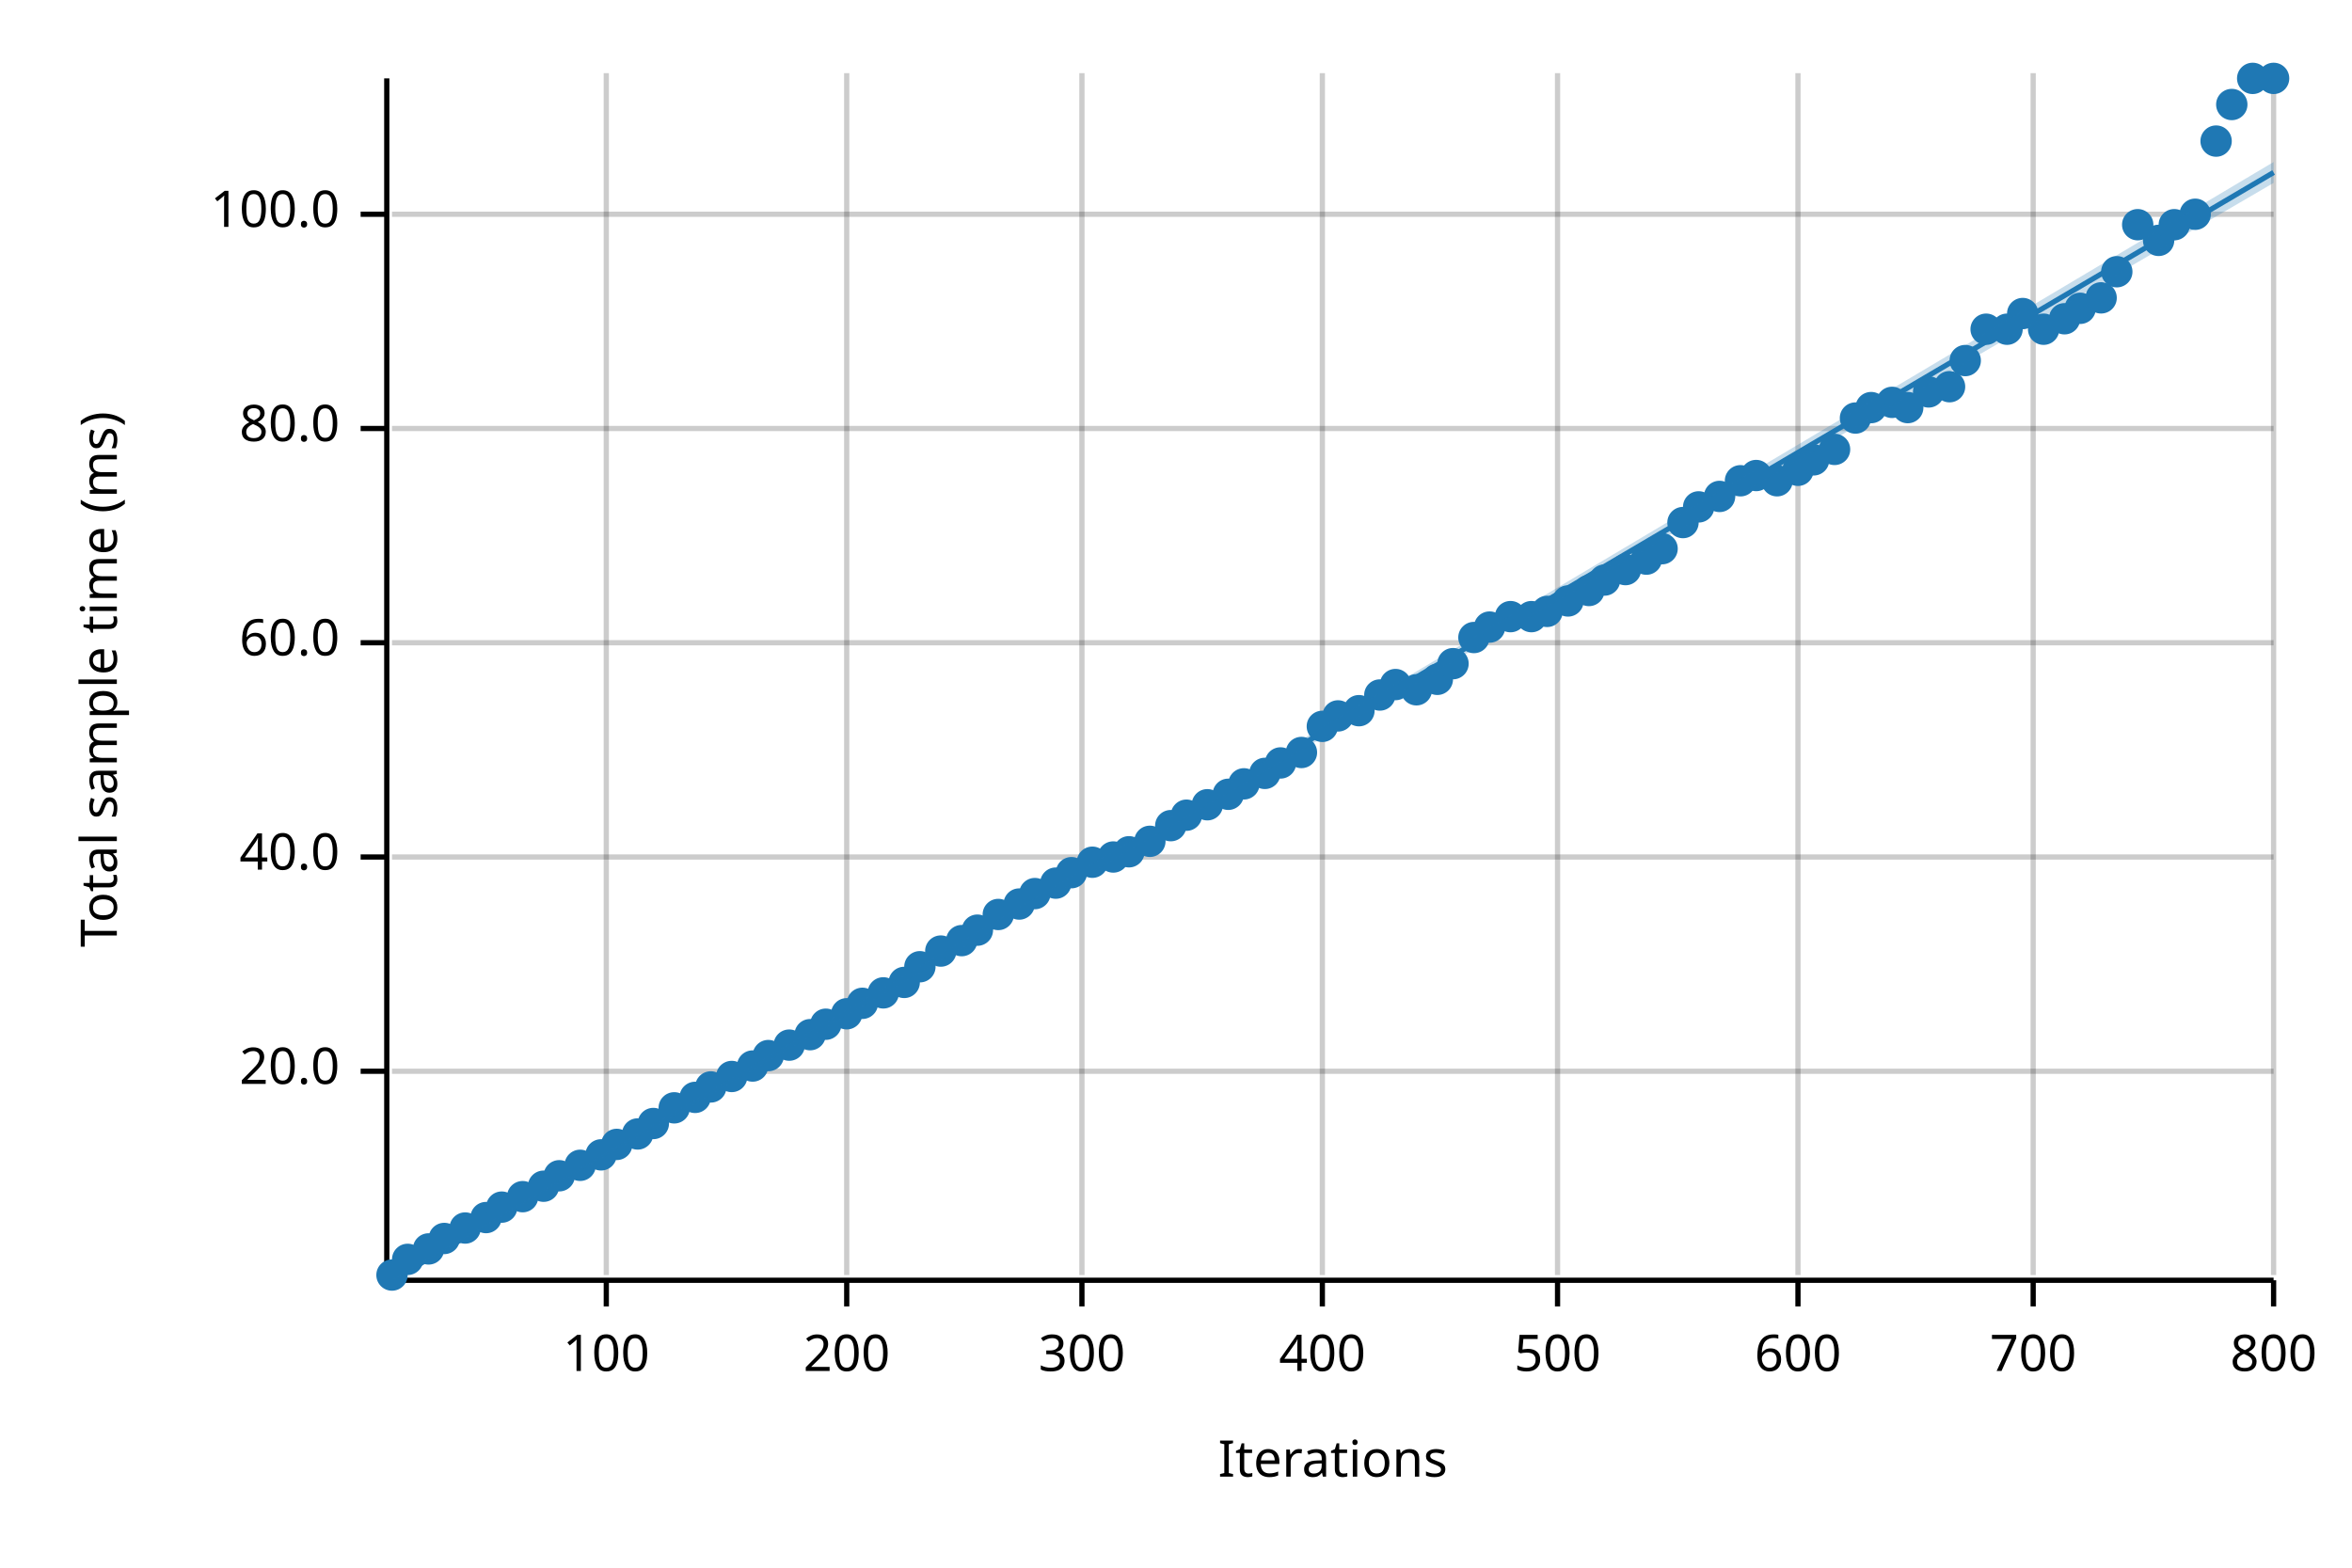
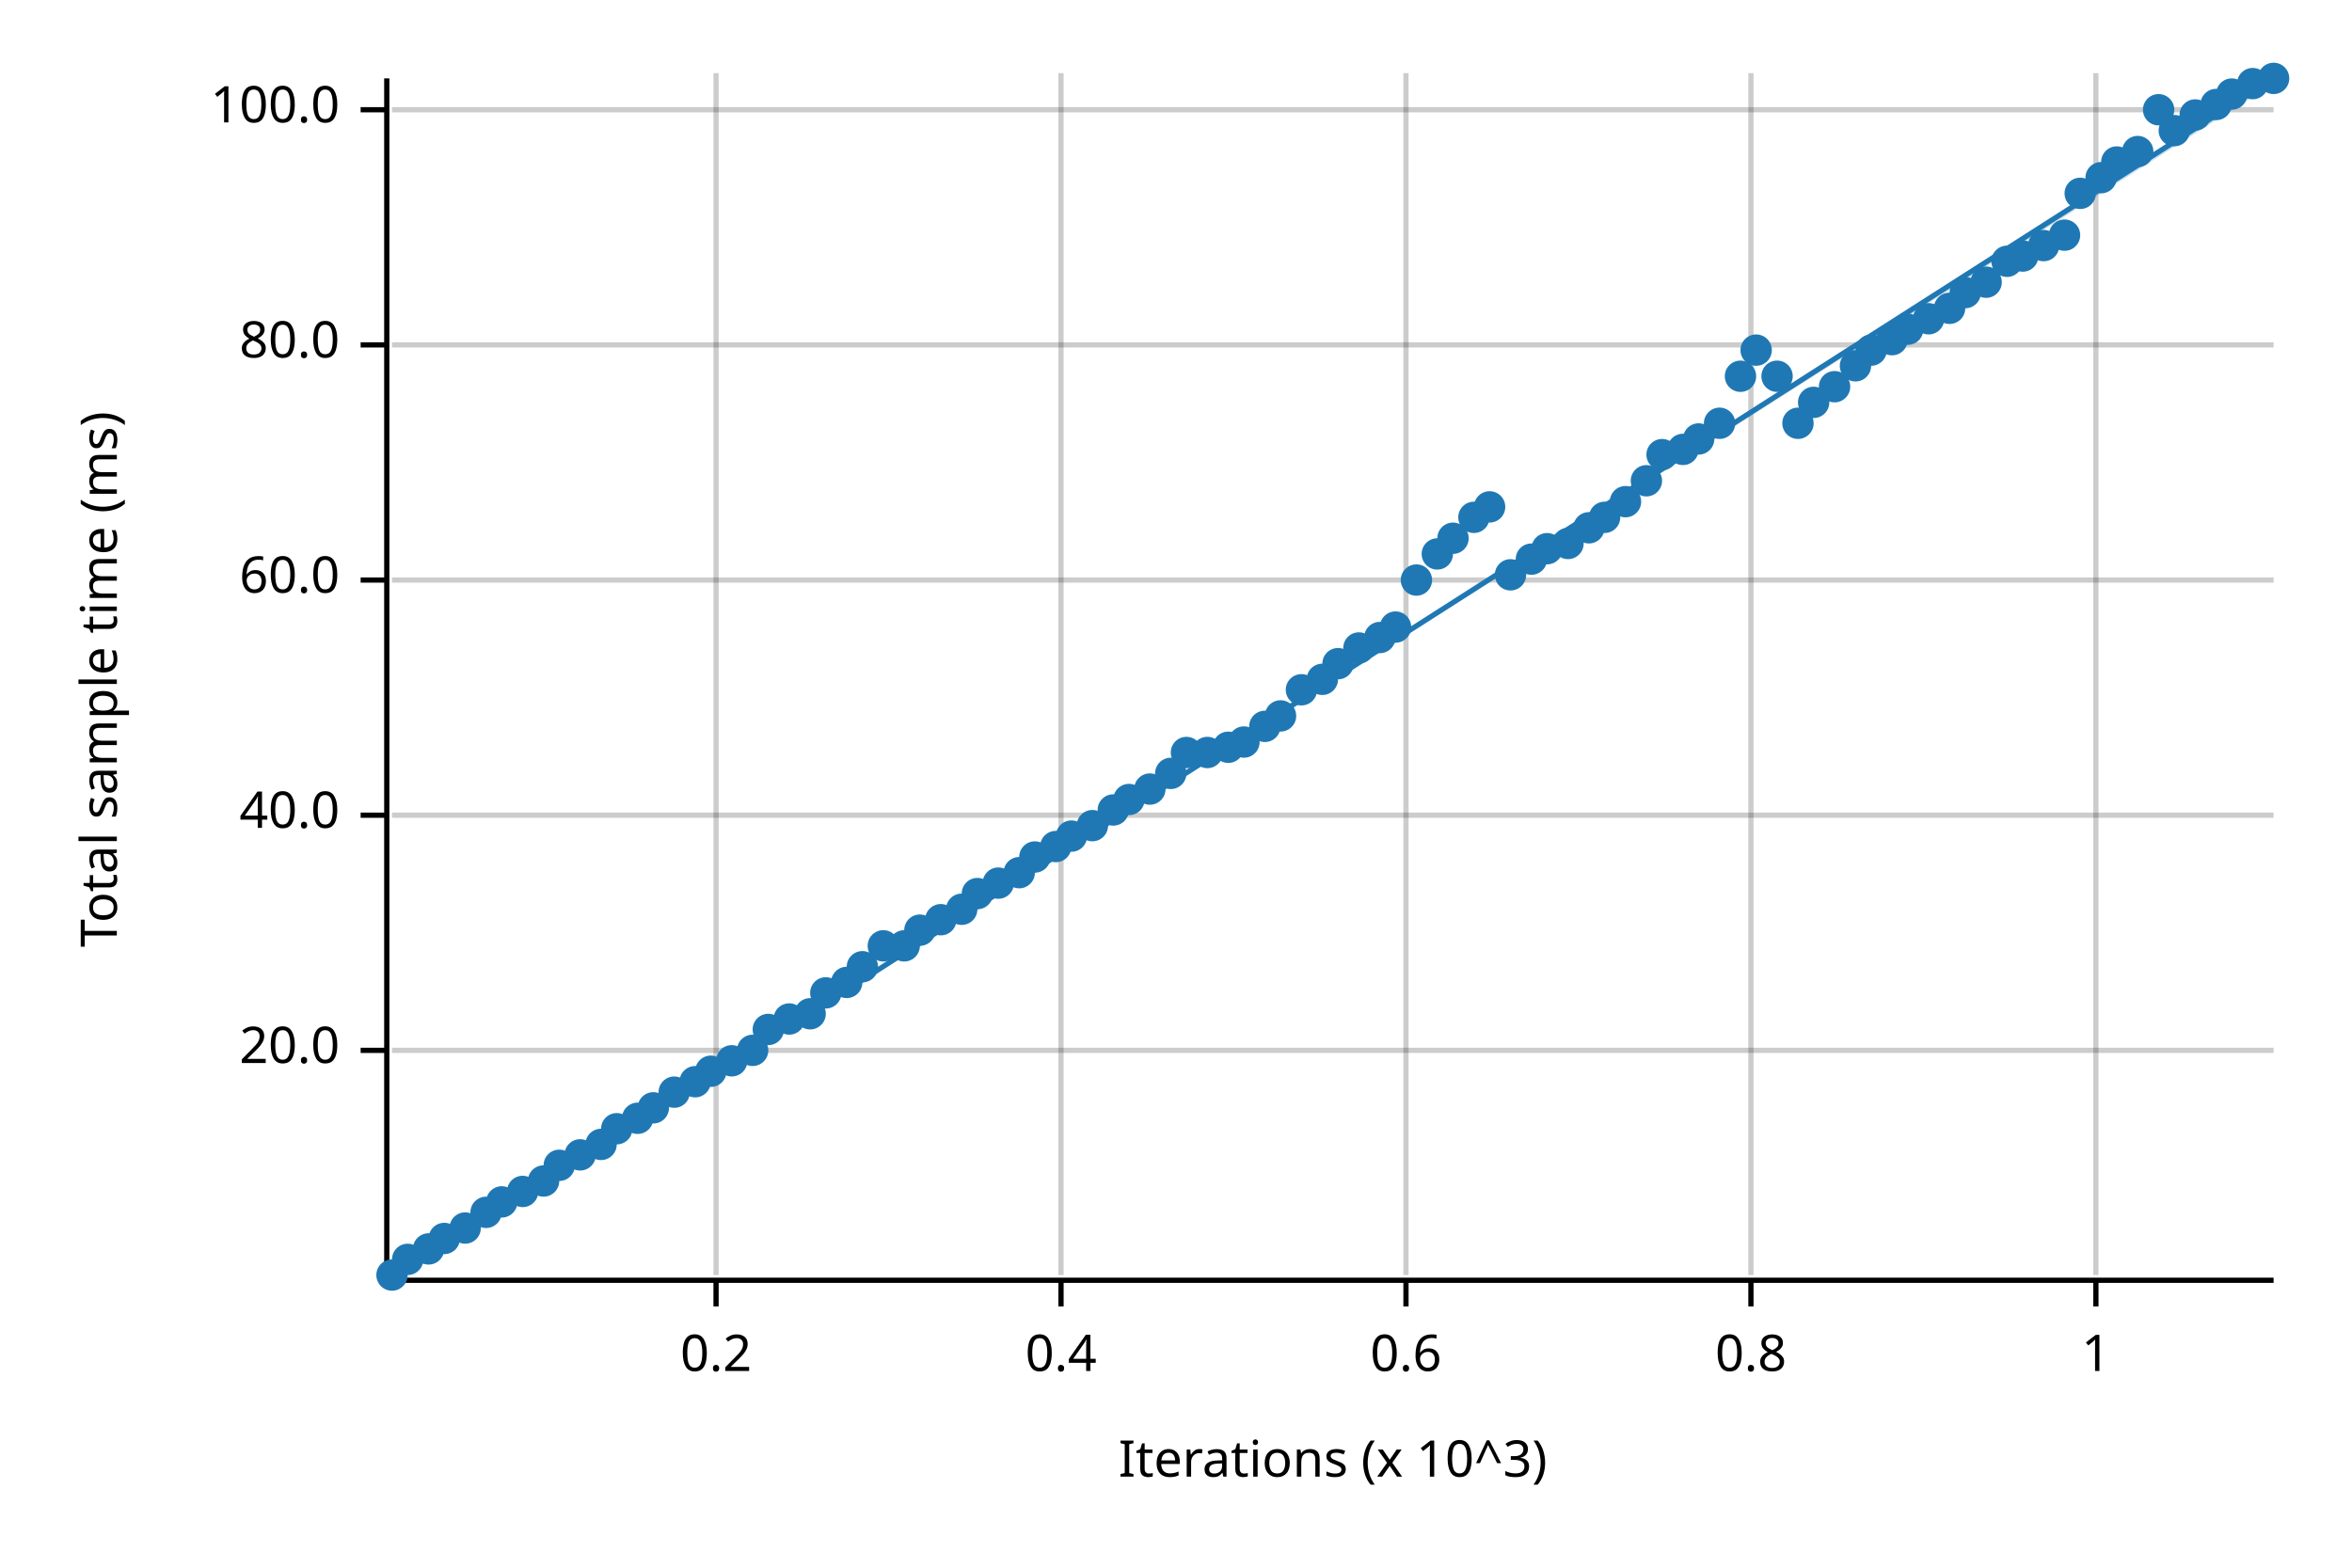
<svg xmlns="http://www.w3.org/2000/svg" width="450" height="300" viewBox="0 0 450 300">
  <text x="15" y="130" dy="0.76em" text-anchor="middle" font-family="sans-serif" font-size="9.677" opacity="1" fill="#000000" transform="rotate(270, 15, 130)">
Total sample time (ms)
</text>
  <text x="255" y="285" dy="-0.5ex" text-anchor="middle" font-family="sans-serif" font-size="9.677" opacity="1" fill="#000000">
- Iterations
+ Iterations (x 10^3)
</text>
-   <line opacity="0.2" stroke="#000000" stroke-width="1" x1="116" y1="244" x2="116" y2="14" />
-   <line opacity="0.2" stroke="#000000" stroke-width="1" x1="162" y1="244" x2="162" y2="14" />
-   <line opacity="0.2" stroke="#000000" stroke-width="1" x1="207" y1="244" x2="207" y2="14" />
-   <line opacity="0.2" stroke="#000000" stroke-width="1" x1="253" y1="244" x2="253" y2="14" />
-   <line opacity="0.2" stroke="#000000" stroke-width="1" x1="298" y1="244" x2="298" y2="14" />
-   <line opacity="0.2" stroke="#000000" stroke-width="1" x1="344" y1="244" x2="344" y2="14" />
-   <line opacity="0.2" stroke="#000000" stroke-width="1" x1="389" y1="244" x2="389" y2="14" />
-   <line opacity="0.2" stroke="#000000" stroke-width="1" x1="435" y1="244" x2="435" y2="14" />
-   <line opacity="0.2" stroke="#000000" stroke-width="1" x1="75" y1="205" x2="435" y2="205" />
-   <line opacity="0.2" stroke="#000000" stroke-width="1" x1="75" y1="164" x2="435" y2="164" />
-   <line opacity="0.2" stroke="#000000" stroke-width="1" x1="75" y1="123" x2="435" y2="123" />
-   <line opacity="0.2" stroke="#000000" stroke-width="1" x1="75" y1="82" x2="435" y2="82" />
-   <line opacity="0.2" stroke="#000000" stroke-width="1" x1="75" y1="41" x2="435" y2="41" />
+   <line opacity="0.2" stroke="#000000" stroke-width="1" x1="137" y1="244" x2="137" y2="14" />
+   <line opacity="0.2" stroke="#000000" stroke-width="1" x1="203" y1="244" x2="203" y2="14" />
+   <line opacity="0.2" stroke="#000000" stroke-width="1" x1="269" y1="244" x2="269" y2="14" />
+   <line opacity="0.2" stroke="#000000" stroke-width="1" x1="335" y1="244" x2="335" y2="14" />
+   <line opacity="0.2" stroke="#000000" stroke-width="1" x1="401" y1="244" x2="401" y2="14" />
+   <line opacity="0.2" stroke="#000000" stroke-width="1" x1="75" y1="201" x2="435" y2="201" />
+   <line opacity="0.2" stroke="#000000" stroke-width="1" x1="75" y1="156" x2="435" y2="156" />
+   <line opacity="0.2" stroke="#000000" stroke-width="1" x1="75" y1="111" x2="435" y2="111" />
+   <line opacity="0.2" stroke="#000000" stroke-width="1" x1="75" y1="66" x2="435" y2="66" />
+   <line opacity="0.2" stroke="#000000" stroke-width="1" x1="75" y1="21" x2="435" y2="21" />
  <polyline fill="none" opacity="1" stroke="#000000" stroke-width="1" points="74,15 74,245 " />
-   <text x="65" y="205" dy="0.5ex" text-anchor="end" font-family="sans-serif" font-size="9.677" opacity="1" fill="#000000">
+   <text x="65" y="201" dy="0.5ex" text-anchor="end" font-family="sans-serif" font-size="9.677" opacity="1" fill="#000000">
20.0
</text>
-   <polyline fill="none" opacity="1" stroke="#000000" stroke-width="1" points="69,205 74,205 " />
-   <text x="65" y="164" dy="0.5ex" text-anchor="end" font-family="sans-serif" font-size="9.677" opacity="1" fill="#000000">
+   <polyline fill="none" opacity="1" stroke="#000000" stroke-width="1" points="69,201 74,201 " />
+   <text x="65" y="156" dy="0.5ex" text-anchor="end" font-family="sans-serif" font-size="9.677" opacity="1" fill="#000000">
40.0
</text>
-   <polyline fill="none" opacity="1" stroke="#000000" stroke-width="1" points="69,164 74,164 " />
-   <text x="65" y="123" dy="0.5ex" text-anchor="end" font-family="sans-serif" font-size="9.677" opacity="1" fill="#000000">
+   <polyline fill="none" opacity="1" stroke="#000000" stroke-width="1" points="69,156 74,156 " />
+   <text x="65" y="111" dy="0.5ex" text-anchor="end" font-family="sans-serif" font-size="9.677" opacity="1" fill="#000000">
60.0
</text>
-   <polyline fill="none" opacity="1" stroke="#000000" stroke-width="1" points="69,123 74,123 " />
-   <text x="65" y="82" dy="0.5ex" text-anchor="end" font-family="sans-serif" font-size="9.677" opacity="1" fill="#000000">
+   <polyline fill="none" opacity="1" stroke="#000000" stroke-width="1" points="69,111 74,111 " />
+   <text x="65" y="66" dy="0.5ex" text-anchor="end" font-family="sans-serif" font-size="9.677" opacity="1" fill="#000000">
80.0
</text>
-   <polyline fill="none" opacity="1" stroke="#000000" stroke-width="1" points="69,82 74,82 " />
-   <text x="65" y="41" dy="0.5ex" text-anchor="end" font-family="sans-serif" font-size="9.677" opacity="1" fill="#000000">
+   <polyline fill="none" opacity="1" stroke="#000000" stroke-width="1" points="69,66 74,66 " />
+   <text x="65" y="21" dy="0.5ex" text-anchor="end" font-family="sans-serif" font-size="9.677" opacity="1" fill="#000000">
100.0
</text>
-   <polyline fill="none" opacity="1" stroke="#000000" stroke-width="1" points="69,41 74,41 " />
+   <polyline fill="none" opacity="1" stroke="#000000" stroke-width="1" points="69,21 74,21 " />
  <polyline fill="none" opacity="1" stroke="#000000" stroke-width="1" points="75,245 435,245 " />
-   <text x="116" y="255" dy="0.76em" text-anchor="middle" font-family="sans-serif" font-size="9.677" opacity="1" fill="#000000">
- 100
+   <text x="137" y="255" dy="0.76em" text-anchor="middle" font-family="sans-serif" font-size="9.677" opacity="1" fill="#000000">
+ 0.2
</text>
-   <polyline fill="none" opacity="1" stroke="#000000" stroke-width="1" points="116,245 116,250 " />
-   <text x="162" y="255" dy="0.76em" text-anchor="middle" font-family="sans-serif" font-size="9.677" opacity="1" fill="#000000">
- 200
+   <polyline fill="none" opacity="1" stroke="#000000" stroke-width="1" points="137,245 137,250 " />
+   <text x="203" y="255" dy="0.76em" text-anchor="middle" font-family="sans-serif" font-size="9.677" opacity="1" fill="#000000">
+ 0.4
</text>
-   <polyline fill="none" opacity="1" stroke="#000000" stroke-width="1" points="162,245 162,250 " />
-   <text x="207" y="255" dy="0.76em" text-anchor="middle" font-family="sans-serif" font-size="9.677" opacity="1" fill="#000000">
- 300
+   <polyline fill="none" opacity="1" stroke="#000000" stroke-width="1" points="203,245 203,250 " />
+   <text x="269" y="255" dy="0.76em" text-anchor="middle" font-family="sans-serif" font-size="9.677" opacity="1" fill="#000000">
+ 0.6
</text>
-   <polyline fill="none" opacity="1" stroke="#000000" stroke-width="1" points="207,245 207,250 " />
-   <text x="253" y="255" dy="0.76em" text-anchor="middle" font-family="sans-serif" font-size="9.677" opacity="1" fill="#000000">
- 400
+   <polyline fill="none" opacity="1" stroke="#000000" stroke-width="1" points="269,245 269,250 " />
+   <text x="335" y="255" dy="0.76em" text-anchor="middle" font-family="sans-serif" font-size="9.677" opacity="1" fill="#000000">
+ 0.8
</text>
-   <polyline fill="none" opacity="1" stroke="#000000" stroke-width="1" points="253,245 253,250 " />
-   <text x="298" y="255" dy="0.76em" text-anchor="middle" font-family="sans-serif" font-size="9.677" opacity="1" fill="#000000">
- 500
+   <polyline fill="none" opacity="1" stroke="#000000" stroke-width="1" points="335,245 335,250 " />
+   <text x="401" y="255" dy="0.76em" text-anchor="middle" font-family="sans-serif" font-size="9.677" opacity="1" fill="#000000">
+ 1
</text>
-   <polyline fill="none" opacity="1" stroke="#000000" stroke-width="1" points="298,245 298,250 " />
-   <text x="344" y="255" dy="0.76em" text-anchor="middle" font-family="sans-serif" font-size="9.677" opacity="1" fill="#000000">
- 600
- </text>
-   <polyline fill="none" opacity="1" stroke="#000000" stroke-width="1" points="344,245 344,250 " />
-   <text x="389" y="255" dy="0.76em" text-anchor="middle" font-family="sans-serif" font-size="9.677" opacity="1" fill="#000000">
- 700
- </text>
-   <polyline fill="none" opacity="1" stroke="#000000" stroke-width="1" points="389,245 389,250 " />
-   <text x="435" y="255" dy="0.76em" text-anchor="middle" font-family="sans-serif" font-size="9.677" opacity="1" fill="#000000">
- 800
- </text>
-   <polyline fill="none" opacity="1" stroke="#000000" stroke-width="1" points="435,245 435,250 " />
+   <polyline fill="none" opacity="1" stroke="#000000" stroke-width="1" points="401,245 401,250 " />
  <circle cx="75" cy="244" r="3" opacity="1" fill="#1F78B4" stroke="none" />
  <circle cx="78" cy="241" r="3" opacity="1" fill="#1F78B4" stroke="none" />
  <circle cx="82" cy="239" r="3" opacity="1" fill="#1F78B4" stroke="none" />
  <circle cx="85" cy="237" r="3" opacity="1" fill="#1F78B4" stroke="none" />
  <circle cx="89" cy="235" r="3" opacity="1" fill="#1F78B4" stroke="none" />
-   <circle cx="93" cy="233" r="3" opacity="1" fill="#1F78B4" stroke="none" />
-   <circle cx="96" cy="231" r="3" opacity="1" fill="#1F78B4" stroke="none" />
-   <circle cx="100" cy="229" r="3" opacity="1" fill="#1F78B4" stroke="none" />
-   <circle cx="104" cy="227" r="3" opacity="1" fill="#1F78B4" stroke="none" />
-   <circle cx="107" cy="225" r="3" opacity="1" fill="#1F78B4" stroke="none" />
-   <circle cx="111" cy="223" r="3" opacity="1" fill="#1F78B4" stroke="none" />
-   <circle cx="115" cy="221" r="3" opacity="1" fill="#1F78B4" stroke="none" />
-   <circle cx="118" cy="219" r="3" opacity="1" fill="#1F78B4" stroke="none" />
-   <circle cx="122" cy="217" r="3" opacity="1" fill="#1F78B4" stroke="none" />
-   <circle cx="125" cy="215" r="3" opacity="1" fill="#1F78B4" stroke="none" />
-   <circle cx="129" cy="212" r="3" opacity="1" fill="#1F78B4" stroke="none" />
-   <circle cx="133" cy="210" r="3" opacity="1" fill="#1F78B4" stroke="none" />
-   <circle cx="136" cy="208" r="3" opacity="1" fill="#1F78B4" stroke="none" />
-   <circle cx="140" cy="206" r="3" opacity="1" fill="#1F78B4" stroke="none" />
-   <circle cx="144" cy="204" r="3" opacity="1" fill="#1F78B4" stroke="none" />
-   <circle cx="147" cy="202" r="3" opacity="1" fill="#1F78B4" stroke="none" />
-   <circle cx="151" cy="200" r="3" opacity="1" fill="#1F78B4" stroke="none" />
-   <circle cx="155" cy="198" r="3" opacity="1" fill="#1F78B4" stroke="none" />
-   <circle cx="158" cy="196" r="3" opacity="1" fill="#1F78B4" stroke="none" />
-   <circle cx="162" cy="194" r="3" opacity="1" fill="#1F78B4" stroke="none" />
-   <circle cx="165" cy="192" r="3" opacity="1" fill="#1F78B4" stroke="none" />
-   <circle cx="169" cy="190" r="3" opacity="1" fill="#1F78B4" stroke="none" />
-   <circle cx="173" cy="188" r="3" opacity="1" fill="#1F78B4" stroke="none" />
-   <circle cx="176" cy="185" r="3" opacity="1" fill="#1F78B4" stroke="none" />
-   <circle cx="180" cy="182" r="3" opacity="1" fill="#1F78B4" stroke="none" />
-   <circle cx="184" cy="180" r="3" opacity="1" fill="#1F78B4" stroke="none" />
-   <circle cx="187" cy="178" r="3" opacity="1" fill="#1F78B4" stroke="none" />
-   <circle cx="191" cy="175" r="3" opacity="1" fill="#1F78B4" stroke="none" />
-   <circle cx="195" cy="173" r="3" opacity="1" fill="#1F78B4" stroke="none" />
-   <circle cx="198" cy="171" r="3" opacity="1" fill="#1F78B4" stroke="none" />
-   <circle cx="202" cy="169" r="3" opacity="1" fill="#1F78B4" stroke="none" />
-   <circle cx="205" cy="167" r="3" opacity="1" fill="#1F78B4" stroke="none" />
-   <circle cx="209" cy="165" r="3" opacity="1" fill="#1F78B4" stroke="none" />
-   <circle cx="213" cy="164" r="3" opacity="1" fill="#1F78B4" stroke="none" />
-   <circle cx="216" cy="163" r="3" opacity="1" fill="#1F78B4" stroke="none" />
-   <circle cx="220" cy="161" r="3" opacity="1" fill="#1F78B4" stroke="none" />
-   <circle cx="224" cy="158" r="3" opacity="1" fill="#1F78B4" stroke="none" />
-   <circle cx="227" cy="156" r="3" opacity="1" fill="#1F78B4" stroke="none" />
-   <circle cx="231" cy="154" r="3" opacity="1" fill="#1F78B4" stroke="none" />
-   <circle cx="235" cy="152" r="3" opacity="1" fill="#1F78B4" stroke="none" />
-   <circle cx="238" cy="150" r="3" opacity="1" fill="#1F78B4" stroke="none" />
-   <circle cx="242" cy="148" r="3" opacity="1" fill="#1F78B4" stroke="none" />
-   <circle cx="245" cy="146" r="3" opacity="1" fill="#1F78B4" stroke="none" />
-   <circle cx="249" cy="144" r="3" opacity="1" fill="#1F78B4" stroke="none" />
-   <circle cx="253" cy="139" r="3" opacity="1" fill="#1F78B4" stroke="none" />
-   <circle cx="256" cy="137" r="3" opacity="1" fill="#1F78B4" stroke="none" />
-   <circle cx="260" cy="136" r="3" opacity="1" fill="#1F78B4" stroke="none" />
-   <circle cx="264" cy="133" r="3" opacity="1" fill="#1F78B4" stroke="none" />
-   <circle cx="267" cy="131" r="3" opacity="1" fill="#1F78B4" stroke="none" />
-   <circle cx="271" cy="132" r="3" opacity="1" fill="#1F78B4" stroke="none" />
-   <circle cx="275" cy="130" r="3" opacity="1" fill="#1F78B4" stroke="none" />
-   <circle cx="278" cy="127" r="3" opacity="1" fill="#1F78B4" stroke="none" />
-   <circle cx="282" cy="122" r="3" opacity="1" fill="#1F78B4" stroke="none" />
-   <circle cx="285" cy="120" r="3" opacity="1" fill="#1F78B4" stroke="none" />
-   <circle cx="289" cy="118" r="3" opacity="1" fill="#1F78B4" stroke="none" />
-   <circle cx="293" cy="118" r="3" opacity="1" fill="#1F78B4" stroke="none" />
-   <circle cx="296" cy="117" r="3" opacity="1" fill="#1F78B4" stroke="none" />
-   <circle cx="300" cy="115" r="3" opacity="1" fill="#1F78B4" stroke="none" />
-   <circle cx="304" cy="113" r="3" opacity="1" fill="#1F78B4" stroke="none" />
-   <circle cx="307" cy="111" r="3" opacity="1" fill="#1F78B4" stroke="none" />
-   <circle cx="311" cy="109" r="3" opacity="1" fill="#1F78B4" stroke="none" />
-   <circle cx="315" cy="107" r="3" opacity="1" fill="#1F78B4" stroke="none" />
-   <circle cx="318" cy="105" r="3" opacity="1" fill="#1F78B4" stroke="none" />
-   <circle cx="322" cy="100" r="3" opacity="1" fill="#1F78B4" stroke="none" />
-   <circle cx="325" cy="97" r="3" opacity="1" fill="#1F78B4" stroke="none" />
-   <circle cx="329" cy="95" r="3" opacity="1" fill="#1F78B4" stroke="none" />
-   <circle cx="333" cy="92" r="3" opacity="1" fill="#1F78B4" stroke="none" />
-   <circle cx="336" cy="91" r="3" opacity="1" fill="#1F78B4" stroke="none" />
-   <circle cx="340" cy="92" r="3" opacity="1" fill="#1F78B4" stroke="none" />
-   <circle cx="344" cy="90" r="3" opacity="1" fill="#1F78B4" stroke="none" />
-   <circle cx="347" cy="88" r="3" opacity="1" fill="#1F78B4" stroke="none" />
-   <circle cx="351" cy="86" r="3" opacity="1" fill="#1F78B4" stroke="none" />
-   <circle cx="355" cy="80" r="3" opacity="1" fill="#1F78B4" stroke="none" />
-   <circle cx="358" cy="78" r="3" opacity="1" fill="#1F78B4" stroke="none" />
-   <circle cx="362" cy="77" r="3" opacity="1" fill="#1F78B4" stroke="none" />
-   <circle cx="365" cy="78" r="3" opacity="1" fill="#1F78B4" stroke="none" />
-   <circle cx="369" cy="75" r="3" opacity="1" fill="#1F78B4" stroke="none" />
-   <circle cx="373" cy="74" r="3" opacity="1" fill="#1F78B4" stroke="none" />
-   <circle cx="376" cy="69" r="3" opacity="1" fill="#1F78B4" stroke="none" />
-   <circle cx="380" cy="63" r="3" opacity="1" fill="#1F78B4" stroke="none" />
-   <circle cx="384" cy="63" r="3" opacity="1" fill="#1F78B4" stroke="none" />
-   <circle cx="387" cy="60" r="3" opacity="1" fill="#1F78B4" stroke="none" />
-   <circle cx="391" cy="63" r="3" opacity="1" fill="#1F78B4" stroke="none" />
-   <circle cx="395" cy="61" r="3" opacity="1" fill="#1F78B4" stroke="none" />
-   <circle cx="398" cy="59" r="3" opacity="1" fill="#1F78B4" stroke="none" />
-   <circle cx="402" cy="57" r="3" opacity="1" fill="#1F78B4" stroke="none" />
-   <circle cx="405" cy="52" r="3" opacity="1" fill="#1F78B4" stroke="none" />
-   <circle cx="409" cy="43" r="3" opacity="1" fill="#1F78B4" stroke="none" />
-   <circle cx="413" cy="46" r="3" opacity="1" fill="#1F78B4" stroke="none" />
-   <circle cx="416" cy="43" r="3" opacity="1" fill="#1F78B4" stroke="none" />
-   <circle cx="420" cy="41" r="3" opacity="1" fill="#1F78B4" stroke="none" />
-   <circle cx="424" cy="27" r="3" opacity="1" fill="#1F78B4" stroke="none" />
-   <circle cx="427" cy="20" r="3" opacity="1" fill="#1F78B4" stroke="none" />
-   <circle cx="431" cy="15" r="3" opacity="1" fill="#1F78B4" stroke="none" />
+   <circle cx="93" cy="232" r="3" opacity="1" fill="#1F78B4" stroke="none" />
+   <circle cx="96" cy="230" r="3" opacity="1" fill="#1F78B4" stroke="none" />
+   <circle cx="100" cy="228" r="3" opacity="1" fill="#1F78B4" stroke="none" />
+   <circle cx="104" cy="226" r="3" opacity="1" fill="#1F78B4" stroke="none" />
+   <circle cx="107" cy="223" r="3" opacity="1" fill="#1F78B4" stroke="none" />
+   <circle cx="111" cy="221" r="3" opacity="1" fill="#1F78B4" stroke="none" />
+   <circle cx="115" cy="219" r="3" opacity="1" fill="#1F78B4" stroke="none" />
+   <circle cx="118" cy="216" r="3" opacity="1" fill="#1F78B4" stroke="none" />
+   <circle cx="122" cy="214" r="3" opacity="1" fill="#1F78B4" stroke="none" />
+   <circle cx="125" cy="212" r="3" opacity="1" fill="#1F78B4" stroke="none" />
+   <circle cx="129" cy="209" r="3" opacity="1" fill="#1F78B4" stroke="none" />
+   <circle cx="133" cy="207" r="3" opacity="1" fill="#1F78B4" stroke="none" />
+   <circle cx="136" cy="205" r="3" opacity="1" fill="#1F78B4" stroke="none" />
+   <circle cx="140" cy="203" r="3" opacity="1" fill="#1F78B4" stroke="none" />
+   <circle cx="144" cy="201" r="3" opacity="1" fill="#1F78B4" stroke="none" />
+   <circle cx="147" cy="197" r="3" opacity="1" fill="#1F78B4" stroke="none" />
+   <circle cx="151" cy="195" r="3" opacity="1" fill="#1F78B4" stroke="none" />
+   <circle cx="155" cy="194" r="3" opacity="1" fill="#1F78B4" stroke="none" />
+   <circle cx="158" cy="190" r="3" opacity="1" fill="#1F78B4" stroke="none" />
+   <circle cx="162" cy="188" r="3" opacity="1" fill="#1F78B4" stroke="none" />
+   <circle cx="165" cy="185" r="3" opacity="1" fill="#1F78B4" stroke="none" />
+   <circle cx="169" cy="181" r="3" opacity="1" fill="#1F78B4" stroke="none" />
+   <circle cx="173" cy="181" r="3" opacity="1" fill="#1F78B4" stroke="none" />
+   <circle cx="176" cy="178" r="3" opacity="1" fill="#1F78B4" stroke="none" />
+   <circle cx="180" cy="176" r="3" opacity="1" fill="#1F78B4" stroke="none" />
+   <circle cx="184" cy="174" r="3" opacity="1" fill="#1F78B4" stroke="none" />
+   <circle cx="187" cy="171" r="3" opacity="1" fill="#1F78B4" stroke="none" />
+   <circle cx="191" cy="169" r="3" opacity="1" fill="#1F78B4" stroke="none" />
+   <circle cx="195" cy="167" r="3" opacity="1" fill="#1F78B4" stroke="none" />
+   <circle cx="198" cy="164" r="3" opacity="1" fill="#1F78B4" stroke="none" />
+   <circle cx="202" cy="162" r="3" opacity="1" fill="#1F78B4" stroke="none" />
+   <circle cx="205" cy="160" r="3" opacity="1" fill="#1F78B4" stroke="none" />
+   <circle cx="209" cy="158" r="3" opacity="1" fill="#1F78B4" stroke="none" />
+   <circle cx="213" cy="155" r="3" opacity="1" fill="#1F78B4" stroke="none" />
+   <circle cx="216" cy="153" r="3" opacity="1" fill="#1F78B4" stroke="none" />
+   <circle cx="220" cy="151" r="3" opacity="1" fill="#1F78B4" stroke="none" />
+   <circle cx="224" cy="148" r="3" opacity="1" fill="#1F78B4" stroke="none" />
+   <circle cx="227" cy="144" r="3" opacity="1" fill="#1F78B4" stroke="none" />
+   <circle cx="231" cy="144" r="3" opacity="1" fill="#1F78B4" stroke="none" />
+   <circle cx="235" cy="143" r="3" opacity="1" fill="#1F78B4" stroke="none" />
+   <circle cx="238" cy="142" r="3" opacity="1" fill="#1F78B4" stroke="none" />
+   <circle cx="242" cy="139" r="3" opacity="1" fill="#1F78B4" stroke="none" />
+   <circle cx="245" cy="137" r="3" opacity="1" fill="#1F78B4" stroke="none" />
+   <circle cx="249" cy="132" r="3" opacity="1" fill="#1F78B4" stroke="none" />
+   <circle cx="253" cy="130" r="3" opacity="1" fill="#1F78B4" stroke="none" />
+   <circle cx="256" cy="127" r="3" opacity="1" fill="#1F78B4" stroke="none" />
+   <circle cx="260" cy="124" r="3" opacity="1" fill="#1F78B4" stroke="none" />
+   <circle cx="264" cy="122" r="3" opacity="1" fill="#1F78B4" stroke="none" />
+   <circle cx="267" cy="120" r="3" opacity="1" fill="#1F78B4" stroke="none" />
+   <circle cx="271" cy="111" r="3" opacity="1" fill="#1F78B4" stroke="none" />
+   <circle cx="275" cy="106" r="3" opacity="1" fill="#1F78B4" stroke="none" />
+   <circle cx="278" cy="103" r="3" opacity="1" fill="#1F78B4" stroke="none" />
+   <circle cx="282" cy="99" r="3" opacity="1" fill="#1F78B4" stroke="none" />
+   <circle cx="285" cy="97" r="3" opacity="1" fill="#1F78B4" stroke="none" />
+   <circle cx="289" cy="110" r="3" opacity="1" fill="#1F78B4" stroke="none" />
+   <circle cx="293" cy="107" r="3" opacity="1" fill="#1F78B4" stroke="none" />
+   <circle cx="296" cy="105" r="3" opacity="1" fill="#1F78B4" stroke="none" />
+   <circle cx="300" cy="104" r="3" opacity="1" fill="#1F78B4" stroke="none" />
+   <circle cx="304" cy="101" r="3" opacity="1" fill="#1F78B4" stroke="none" />
+   <circle cx="307" cy="99" r="3" opacity="1" fill="#1F78B4" stroke="none" />
+   <circle cx="311" cy="96" r="3" opacity="1" fill="#1F78B4" stroke="none" />
+   <circle cx="315" cy="92" r="3" opacity="1" fill="#1F78B4" stroke="none" />
+   <circle cx="318" cy="87" r="3" opacity="1" fill="#1F78B4" stroke="none" />
+   <circle cx="322" cy="86" r="3" opacity="1" fill="#1F78B4" stroke="none" />
+   <circle cx="325" cy="84" r="3" opacity="1" fill="#1F78B4" stroke="none" />
+   <circle cx="329" cy="81" r="3" opacity="1" fill="#1F78B4" stroke="none" />
+   <circle cx="333" cy="72" r="3" opacity="1" fill="#1F78B4" stroke="none" />
+   <circle cx="336" cy="67" r="3" opacity="1" fill="#1F78B4" stroke="none" />
+   <circle cx="340" cy="72" r="3" opacity="1" fill="#1F78B4" stroke="none" />
+   <circle cx="344" cy="81" r="3" opacity="1" fill="#1F78B4" stroke="none" />
+   <circle cx="347" cy="77" r="3" opacity="1" fill="#1F78B4" stroke="none" />
+   <circle cx="351" cy="74" r="3" opacity="1" fill="#1F78B4" stroke="none" />
+   <circle cx="355" cy="70" r="3" opacity="1" fill="#1F78B4" stroke="none" />
+   <circle cx="358" cy="67" r="3" opacity="1" fill="#1F78B4" stroke="none" />
+   <circle cx="362" cy="65" r="3" opacity="1" fill="#1F78B4" stroke="none" />
+   <circle cx="365" cy="63" r="3" opacity="1" fill="#1F78B4" stroke="none" />
+   <circle cx="369" cy="61" r="3" opacity="1" fill="#1F78B4" stroke="none" />
+   <circle cx="373" cy="59" r="3" opacity="1" fill="#1F78B4" stroke="none" />
+   <circle cx="376" cy="56" r="3" opacity="1" fill="#1F78B4" stroke="none" />
+   <circle cx="380" cy="54" r="3" opacity="1" fill="#1F78B4" stroke="none" />
+   <circle cx="384" cy="50" r="3" opacity="1" fill="#1F78B4" stroke="none" />
+   <circle cx="387" cy="49" r="3" opacity="1" fill="#1F78B4" stroke="none" />
+   <circle cx="391" cy="47" r="3" opacity="1" fill="#1F78B4" stroke="none" />
+   <circle cx="395" cy="45" r="3" opacity="1" fill="#1F78B4" stroke="none" />
+   <circle cx="398" cy="37" r="3" opacity="1" fill="#1F78B4" stroke="none" />
+   <circle cx="402" cy="34" r="3" opacity="1" fill="#1F78B4" stroke="none" />
+   <circle cx="405" cy="31" r="3" opacity="1" fill="#1F78B4" stroke="none" />
+   <circle cx="409" cy="29" r="3" opacity="1" fill="#1F78B4" stroke="none" />
+   <circle cx="413" cy="21" r="3" opacity="1" fill="#1F78B4" stroke="none" />
+   <circle cx="416" cy="25" r="3" opacity="1" fill="#1F78B4" stroke="none" />
+   <circle cx="420" cy="22" r="3" opacity="1" fill="#1F78B4" stroke="none" />
+   <circle cx="424" cy="20" r="3" opacity="1" fill="#1F78B4" stroke="none" />
+   <circle cx="427" cy="18" r="3" opacity="1" fill="#1F78B4" stroke="none" />
+   <circle cx="431" cy="16" r="3" opacity="1" fill="#1F78B4" stroke="none" />
  <circle cx="435" cy="15" r="3" opacity="1" fill="#1F78B4" stroke="none" />
-   <polyline fill="none" opacity="1" stroke="#1F78B4" stroke-width="1" points="75,245 435,33 " />
-   <polygon opacity="0.25" fill="#1F78B4" points="75,245 435,35 435,31 " />
+   <polyline fill="none" opacity="1" stroke="#1F78B4" stroke-width="1" points="75,245 435,15 " />
+   <polygon opacity="0.25" fill="#1F78B4" points="75,245 435,16 435,15 " />
</svg>
